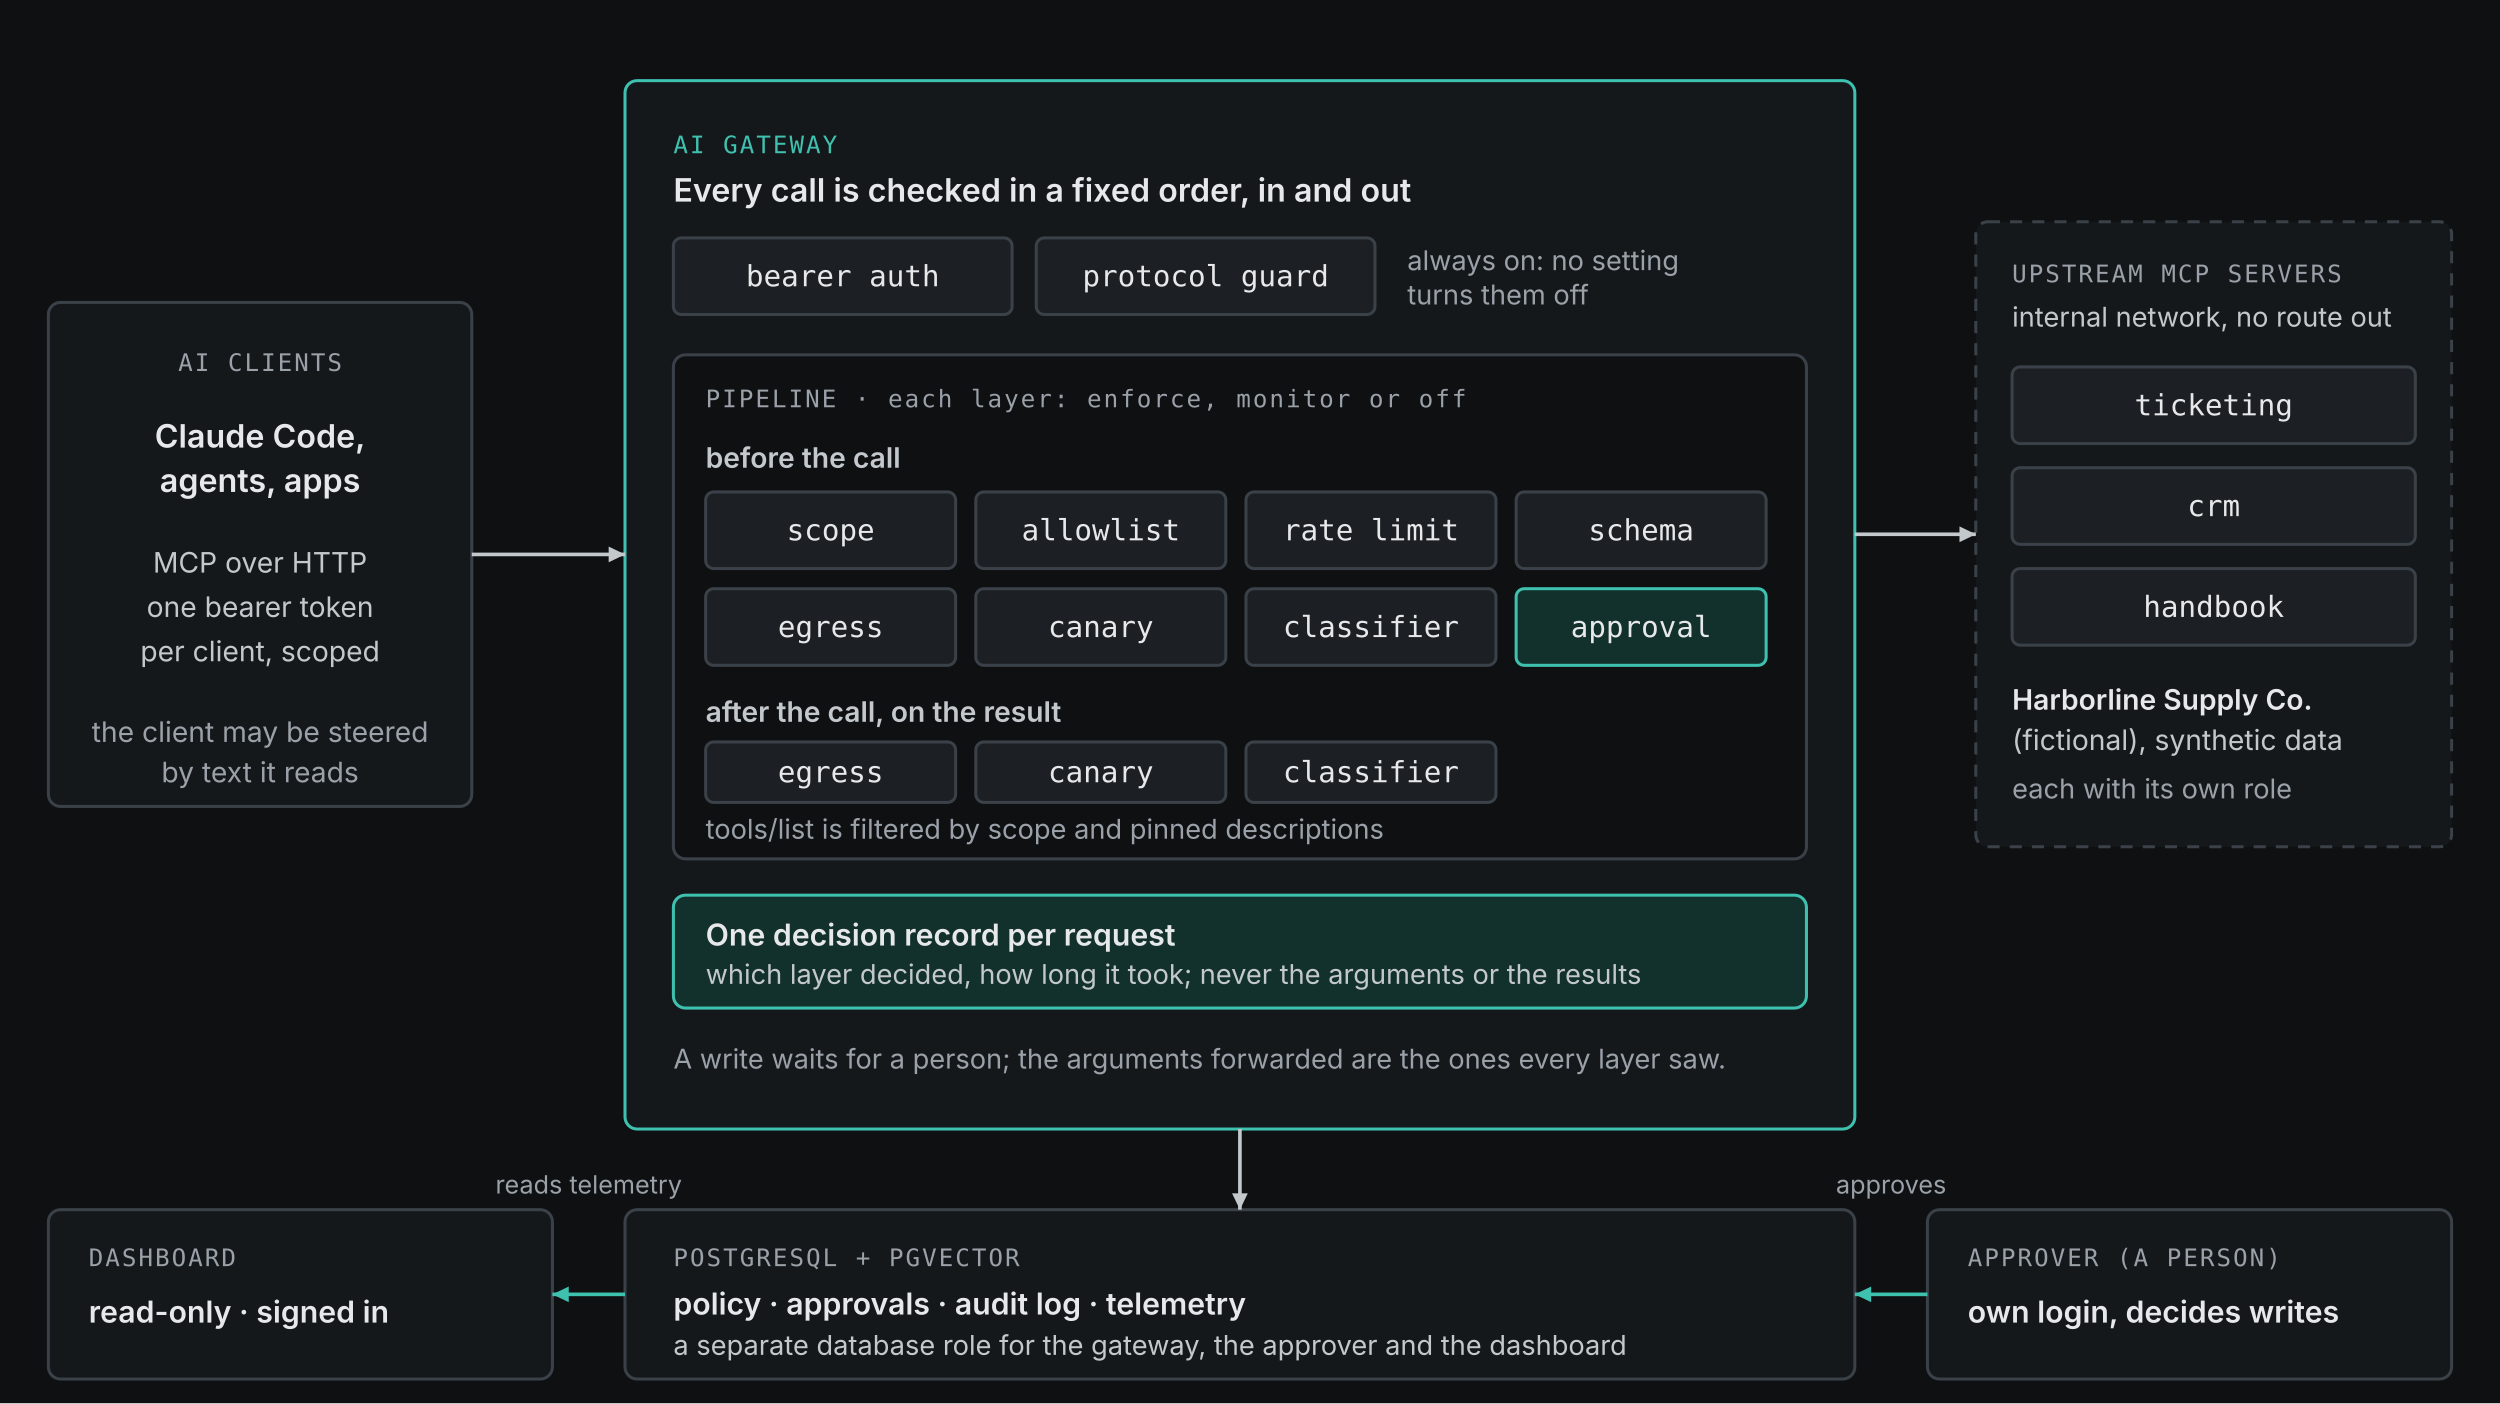
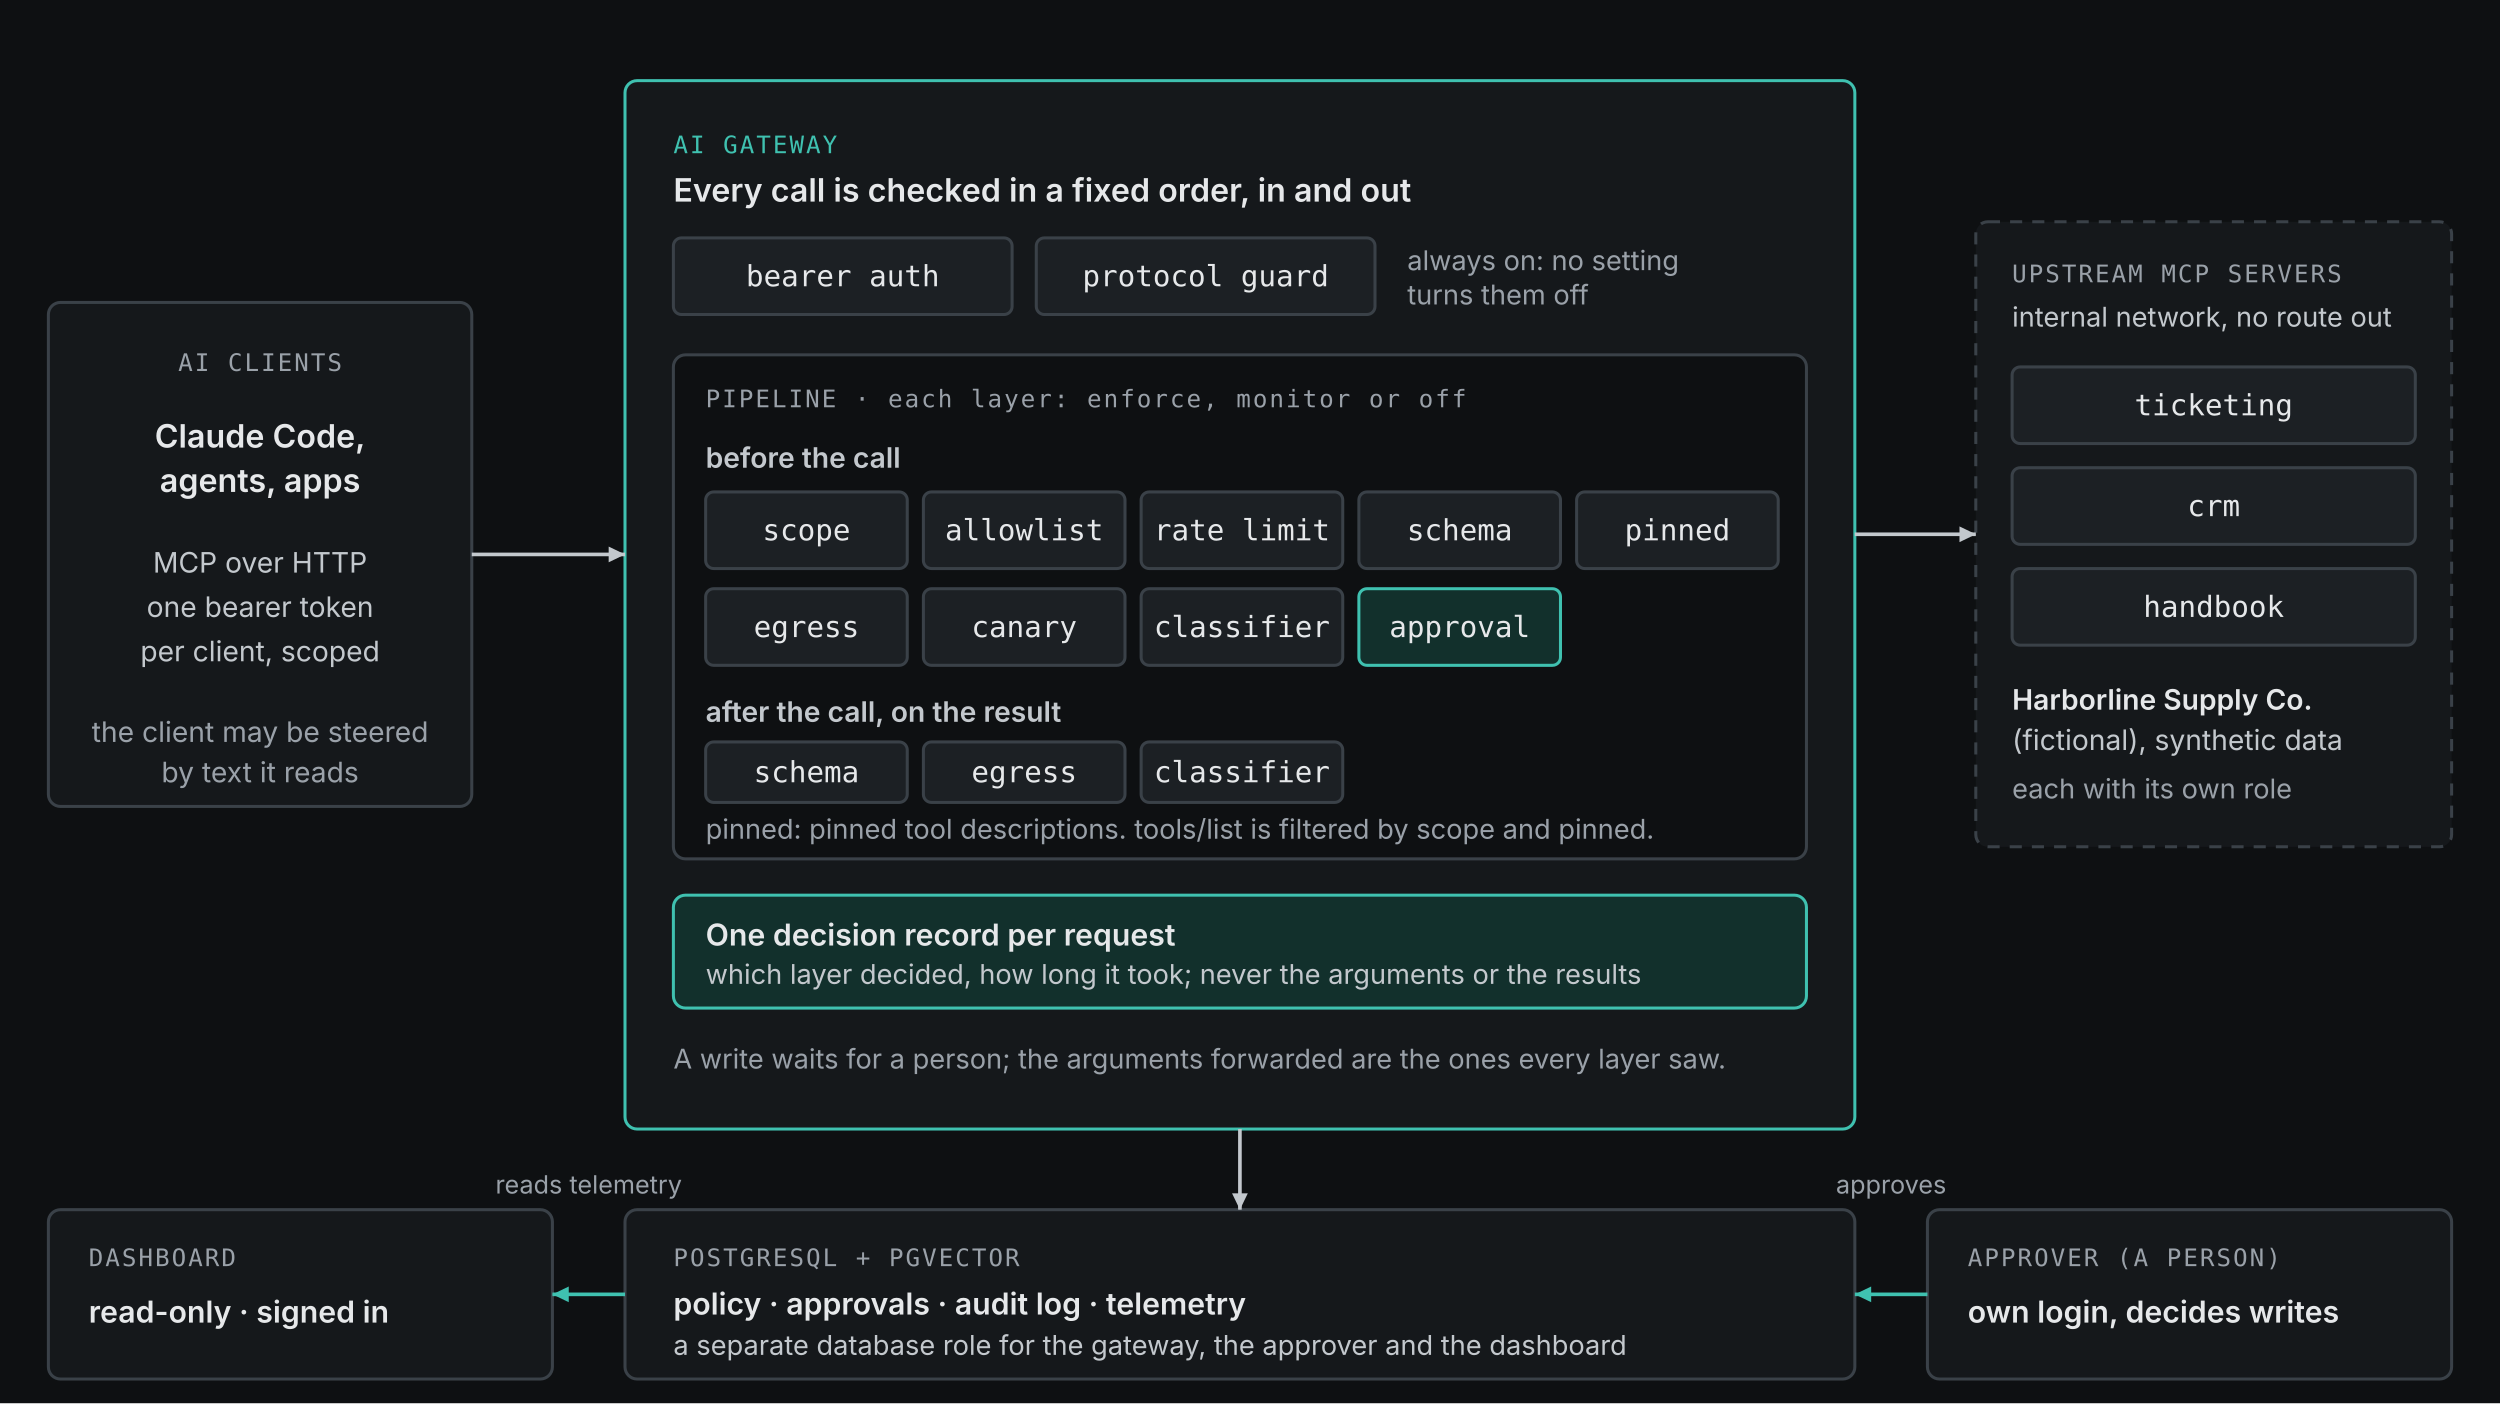
<svg xmlns="http://www.w3.org/2000/svg" viewBox="0 0 1240 696" width="1240" height="696" role="img" aria-labelledby="t d">
  <rect width="1240" height="696" fill="#0E1012" />
  <rect x="24" y="150" width="210" height="250" rx="6" fill="#15181B" stroke="#3A4148" stroke-width="1.5" />
  <text x="129" y="184" font-family="'IBM Plex Mono', ui-monospace, 'SFMono-Regular', Menlo, monospace" font-size="12" font-weight="500" fill="#9AA1A9" text-anchor="middle" letter-spacing="1">AI CLIENTS</text>
  <text x="129" y="222" font-family="'IBM Plex Sans', system-ui, -apple-system, 'Segoe UI', sans-serif" font-size="16" font-weight="600" fill="#E6E8EA" text-anchor="middle">Claude Code,</text>
  <text x="129" y="244" font-family="'IBM Plex Sans', system-ui, -apple-system, 'Segoe UI', sans-serif" font-size="16" font-weight="600" fill="#E6E8EA" text-anchor="middle">agents, apps</text>
  <text x="129" y="284" font-family="'IBM Plex Sans', system-ui, -apple-system, 'Segoe UI', sans-serif" font-size="14" font-weight="400" fill="#C3C8CD" text-anchor="middle">MCP over HTTP</text>
  <text x="129" y="306" font-family="'IBM Plex Sans', system-ui, -apple-system, 'Segoe UI', sans-serif" font-size="14" font-weight="400" fill="#C3C8CD" text-anchor="middle">one bearer token</text>
  <text x="129" y="328" font-family="'IBM Plex Sans', system-ui, -apple-system, 'Segoe UI', sans-serif" font-size="14" font-weight="400" fill="#C3C8CD" text-anchor="middle">per client, scoped</text>
  <text x="129" y="368" font-family="'IBM Plex Sans', system-ui, -apple-system, 'Segoe UI', sans-serif" font-size="14" font-weight="400" fill="#9AA1A9" text-anchor="middle">the client may be steered</text>
  <text x="129" y="388" font-family="'IBM Plex Sans', system-ui, -apple-system, 'Segoe UI', sans-serif" font-size="14" font-weight="400" fill="#9AA1A9" text-anchor="middle">by text it reads</text>
  <rect x="310" y="40" width="610" height="520" rx="6" fill="#15181B" stroke="#3FC1B0" stroke-width="1.5" />
  <text x="334" y="76" font-family="'IBM Plex Mono', ui-monospace, 'SFMono-Regular', Menlo, monospace" font-size="12" font-weight="500" fill="#3FC1B0" text-anchor="start" letter-spacing="1">AI GATEWAY</text>
  <text x="334" y="100" font-family="'IBM Plex Sans', system-ui, -apple-system, 'Segoe UI', sans-serif" font-size="16" font-weight="600" fill="#E6E8EA" text-anchor="start">Every call is checked in a fixed order, in and out</text>
  <rect x="334" y="118" width="168" height="38" rx="4" fill="#1C2024" stroke="#3A4148" stroke-width="1.5" />
  <text x="418" y="142" font-family="'IBM Plex Mono', ui-monospace, 'SFMono-Regular', Menlo, monospace" font-size="14.5" font-weight="500" fill="#E6E8EA" text-anchor="middle">bearer auth</text>
  <rect x="514" y="118" width="168" height="38" rx="4" fill="#1C2024" stroke="#3A4148" stroke-width="1.5" />
  <text x="598" y="142" font-family="'IBM Plex Mono', ui-monospace, 'SFMono-Regular', Menlo, monospace" font-size="14.5" font-weight="500" fill="#E6E8EA" text-anchor="middle">protocol guard</text>
  <text x="698" y="134" font-family="'IBM Plex Sans', system-ui, -apple-system, 'Segoe UI', sans-serif" font-size="13.5" font-weight="400" fill="#9AA1A9" text-anchor="start">always on: no setting</text>
  <text x="698" y="151" font-family="'IBM Plex Sans', system-ui, -apple-system, 'Segoe UI', sans-serif" font-size="13.5" font-weight="400" fill="#9AA1A9" text-anchor="start">turns them off</text>
  <rect x="334" y="176" width="562" height="250" rx="6" fill="#0E1012" stroke="#3A4148" stroke-width="1.5" />
  <text x="350" y="202" font-family="'IBM Plex Mono', ui-monospace, 'SFMono-Regular', Menlo, monospace" font-size="12" font-weight="500" fill="#9AA1A9" text-anchor="start" letter-spacing="1">PIPELINE  ·  each layer: enforce, monitor or off</text>
  <text x="350" y="232" font-family="'IBM Plex Sans', system-ui, -apple-system, 'Segoe UI', sans-serif" font-size="14" font-weight="600" fill="#C3C8CD" text-anchor="start">before the call</text>
-   <rect x="350" y="244" width="124" height="38" rx="4" fill="#1C2024" stroke="#3A4148" stroke-width="1.5" />
-   <text x="412" y="268" font-family="'IBM Plex Mono', ui-monospace, 'SFMono-Regular', Menlo, monospace" font-size="14.5" font-weight="500" fill="#E6E8EA" text-anchor="middle">scope</text>
-   <rect x="484" y="244" width="124" height="38" rx="4" fill="#1C2024" stroke="#3A4148" stroke-width="1.5" />
-   <text x="546" y="268" font-family="'IBM Plex Mono', ui-monospace, 'SFMono-Regular', Menlo, monospace" font-size="14.5" font-weight="500" fill="#E6E8EA" text-anchor="middle">allowlist</text>
-   <rect x="618" y="244" width="124" height="38" rx="4" fill="#1C2024" stroke="#3A4148" stroke-width="1.5" />
-   <text x="680" y="268" font-family="'IBM Plex Mono', ui-monospace, 'SFMono-Regular', Menlo, monospace" font-size="14.5" font-weight="500" fill="#E6E8EA" text-anchor="middle">rate limit</text>
-   <rect x="752" y="244" width="124" height="38" rx="4" fill="#1C2024" stroke="#3A4148" stroke-width="1.5" />
-   <text x="814" y="268" font-family="'IBM Plex Mono', ui-monospace, 'SFMono-Regular', Menlo, monospace" font-size="14.5" font-weight="500" fill="#E6E8EA" text-anchor="middle">schema</text>
-   <rect x="350" y="292" width="124" height="38" rx="4" fill="#1C2024" stroke="#3A4148" stroke-width="1.5" />
-   <text x="412" y="316" font-family="'IBM Plex Mono', ui-monospace, 'SFMono-Regular', Menlo, monospace" font-size="14.5" font-weight="500" fill="#E6E8EA" text-anchor="middle">egress</text>
-   <rect x="484" y="292" width="124" height="38" rx="4" fill="#1C2024" stroke="#3A4148" stroke-width="1.5" />
-   <text x="546" y="316" font-family="'IBM Plex Mono', ui-monospace, 'SFMono-Regular', Menlo, monospace" font-size="14.5" font-weight="500" fill="#E6E8EA" text-anchor="middle">canary</text>
-   <rect x="618" y="292" width="124" height="38" rx="4" fill="#1C2024" stroke="#3A4148" stroke-width="1.5" />
-   <text x="680" y="316" font-family="'IBM Plex Mono', ui-monospace, 'SFMono-Regular', Menlo, monospace" font-size="14.5" font-weight="500" fill="#E6E8EA" text-anchor="middle">classifier</text>
-   <rect x="752" y="292" width="124" height="38" rx="4" fill="#12302C" stroke="#3FC1B0" stroke-width="1.5" />
-   <text x="814" y="316" font-family="'IBM Plex Mono', ui-monospace, 'SFMono-Regular', Menlo, monospace" font-size="14.5" font-weight="500" fill="#E6E8EA" text-anchor="middle">approval</text>
+   <rect x="350" y="244" width="100" height="38" rx="4" fill="#1C2024" stroke="#3A4148" stroke-width="1.5" />
+   <text x="400" y="268" font-family="'IBM Plex Mono', ui-monospace, 'SFMono-Regular', Menlo, monospace" font-size="14.5" font-weight="500" fill="#E6E8EA" text-anchor="middle">scope</text>
+   <rect x="458" y="244" width="100" height="38" rx="4" fill="#1C2024" stroke="#3A4148" stroke-width="1.5" />
+   <text x="508" y="268" font-family="'IBM Plex Mono', ui-monospace, 'SFMono-Regular', Menlo, monospace" font-size="14.5" font-weight="500" fill="#E6E8EA" text-anchor="middle">allowlist</text>
+   <rect x="566" y="244" width="100" height="38" rx="4" fill="#1C2024" stroke="#3A4148" stroke-width="1.5" />
+   <text x="616" y="268" font-family="'IBM Plex Mono', ui-monospace, 'SFMono-Regular', Menlo, monospace" font-size="14.5" font-weight="500" fill="#E6E8EA" text-anchor="middle">rate limit</text>
+   <rect x="674" y="244" width="100" height="38" rx="4" fill="#1C2024" stroke="#3A4148" stroke-width="1.5" />
+   <text x="724" y="268" font-family="'IBM Plex Mono', ui-monospace, 'SFMono-Regular', Menlo, monospace" font-size="14.5" font-weight="500" fill="#E6E8EA" text-anchor="middle">schema</text>
+   <rect x="782" y="244" width="100" height="38" rx="4" fill="#1C2024" stroke="#3A4148" stroke-width="1.5" />
+   <text x="832" y="268" font-family="'IBM Plex Mono', ui-monospace, 'SFMono-Regular', Menlo, monospace" font-size="14.5" font-weight="500" fill="#E6E8EA" text-anchor="middle">pinned</text>
+   <rect x="350" y="292" width="100" height="38" rx="4" fill="#1C2024" stroke="#3A4148" stroke-width="1.5" />
+   <text x="400" y="316" font-family="'IBM Plex Mono', ui-monospace, 'SFMono-Regular', Menlo, monospace" font-size="14.5" font-weight="500" fill="#E6E8EA" text-anchor="middle">egress</text>
+   <rect x="458" y="292" width="100" height="38" rx="4" fill="#1C2024" stroke="#3A4148" stroke-width="1.5" />
+   <text x="508" y="316" font-family="'IBM Plex Mono', ui-monospace, 'SFMono-Regular', Menlo, monospace" font-size="14.5" font-weight="500" fill="#E6E8EA" text-anchor="middle">canary</text>
+   <rect x="566" y="292" width="100" height="38" rx="4" fill="#1C2024" stroke="#3A4148" stroke-width="1.5" />
+   <text x="616" y="316" font-family="'IBM Plex Mono', ui-monospace, 'SFMono-Regular', Menlo, monospace" font-size="14.5" font-weight="500" fill="#E6E8EA" text-anchor="middle">classifier</text>
+   <rect x="674" y="292" width="100" height="38" rx="4" fill="#12302C" stroke="#3FC1B0" stroke-width="1.5" />
+   <text x="724" y="316" font-family="'IBM Plex Mono', ui-monospace, 'SFMono-Regular', Menlo, monospace" font-size="14.5" font-weight="500" fill="#E6E8EA" text-anchor="middle">approval</text>
  <text x="350" y="358" font-family="'IBM Plex Sans', system-ui, -apple-system, 'Segoe UI', sans-serif" font-size="14" font-weight="600" fill="#C3C8CD" text-anchor="start">after the call, on the result</text>
-   <rect x="350" y="368" width="124" height="30" rx="4" fill="#1C2024" stroke="#3A4148" stroke-width="1.5" />
-   <text x="412" y="388" font-family="'IBM Plex Mono', ui-monospace, 'SFMono-Regular', Menlo, monospace" font-size="14.5" font-weight="500" fill="#E6E8EA" text-anchor="middle">egress</text>
-   <rect x="484" y="368" width="124" height="30" rx="4" fill="#1C2024" stroke="#3A4148" stroke-width="1.5" />
-   <text x="546" y="388" font-family="'IBM Plex Mono', ui-monospace, 'SFMono-Regular', Menlo, monospace" font-size="14.5" font-weight="500" fill="#E6E8EA" text-anchor="middle">canary</text>
-   <rect x="618" y="368" width="124" height="30" rx="4" fill="#1C2024" stroke="#3A4148" stroke-width="1.5" />
-   <text x="680" y="388" font-family="'IBM Plex Mono', ui-monospace, 'SFMono-Regular', Menlo, monospace" font-size="14.5" font-weight="500" fill="#E6E8EA" text-anchor="middle">classifier</text>
-   <text x="350" y="416" font-family="'IBM Plex Sans', system-ui, -apple-system, 'Segoe UI', sans-serif" font-size="13.5" font-weight="400" fill="#9AA1A9" text-anchor="start">tools/list is filtered by scope and pinned descriptions</text>
+   <rect x="350" y="368" width="100" height="30" rx="4" fill="#1C2024" stroke="#3A4148" stroke-width="1.5" />
+   <text x="400" y="388" font-family="'IBM Plex Mono', ui-monospace, 'SFMono-Regular', Menlo, monospace" font-size="14.5" font-weight="500" fill="#E6E8EA" text-anchor="middle">schema</text>
+   <rect x="458" y="368" width="100" height="30" rx="4" fill="#1C2024" stroke="#3A4148" stroke-width="1.5" />
+   <text x="508" y="388" font-family="'IBM Plex Mono', ui-monospace, 'SFMono-Regular', Menlo, monospace" font-size="14.5" font-weight="500" fill="#E6E8EA" text-anchor="middle">egress</text>
+   <rect x="566" y="368" width="100" height="30" rx="4" fill="#1C2024" stroke="#3A4148" stroke-width="1.5" />
+   <text x="616" y="388" font-family="'IBM Plex Mono', ui-monospace, 'SFMono-Regular', Menlo, monospace" font-size="14.5" font-weight="500" fill="#E6E8EA" text-anchor="middle">classifier</text>
+   <text x="350" y="416" font-family="'IBM Plex Sans', system-ui, -apple-system, 'Segoe UI', sans-serif" font-size="13.5" font-weight="400" fill="#9AA1A9" text-anchor="start">pinned: pinned tool descriptions. tools/list is filtered by scope and pinned.</text>
  <rect x="334" y="444" width="562" height="56" rx="6" fill="#12302C" stroke="#3FC1B0" stroke-width="1.5" />
  <text x="350" y="469" font-family="'IBM Plex Sans', system-ui, -apple-system, 'Segoe UI', sans-serif" font-size="15" font-weight="600" fill="#E6E8EA" text-anchor="start">One decision record per request</text>
  <text x="350" y="488" font-family="'IBM Plex Sans', system-ui, -apple-system, 'Segoe UI', sans-serif" font-size="13.5" font-weight="400" fill="#C3C8CD" text-anchor="start">which layer decided, how long it took; never the arguments or the results</text>
  <text x="334" y="530" font-family="'IBM Plex Sans', system-ui, -apple-system, 'Segoe UI', sans-serif" font-size="13.5" font-weight="400" fill="#9AA1A9" text-anchor="start">A write waits for a person; the arguments forwarded are the ones every layer saw.</text>
  <rect x="980" y="110" width="236" height="310" rx="6" fill="#15181B" stroke="#3A4148" stroke-width="1.5" stroke-dasharray="6 5" />
  <text x="998" y="140" font-family="'IBM Plex Mono', ui-monospace, 'SFMono-Regular', Menlo, monospace" font-size="12" font-weight="500" fill="#9AA1A9" text-anchor="start" letter-spacing="1">UPSTREAM MCP SERVERS</text>
  <text x="998" y="162" font-family="'IBM Plex Sans', system-ui, -apple-system, 'Segoe UI', sans-serif" font-size="13.5" font-weight="400" fill="#C3C8CD" text-anchor="start">internal network, no route out</text>
  <rect x="998" y="182" width="200" height="38" rx="4" fill="#1C2024" stroke="#3A4148" stroke-width="1.5" />
  <text x="1098" y="206" font-family="'IBM Plex Mono', ui-monospace, 'SFMono-Regular', Menlo, monospace" font-size="14.5" font-weight="500" fill="#E6E8EA" text-anchor="middle">ticketing</text>
  <rect x="998" y="232" width="200" height="38" rx="4" fill="#1C2024" stroke="#3A4148" stroke-width="1.5" />
  <text x="1098" y="256" font-family="'IBM Plex Mono', ui-monospace, 'SFMono-Regular', Menlo, monospace" font-size="14.5" font-weight="500" fill="#E6E8EA" text-anchor="middle">crm</text>
  <rect x="998" y="282" width="200" height="38" rx="4" fill="#1C2024" stroke="#3A4148" stroke-width="1.5" />
  <text x="1098" y="306" font-family="'IBM Plex Mono', ui-monospace, 'SFMono-Regular', Menlo, monospace" font-size="14.5" font-weight="500" fill="#E6E8EA" text-anchor="middle">handbook</text>
  <text x="998" y="352" font-family="'IBM Plex Sans', system-ui, -apple-system, 'Segoe UI', sans-serif" font-size="14" font-weight="600" fill="#E6E8EA" text-anchor="start">Harborline Supply Co.</text>
  <text x="998" y="372" font-family="'IBM Plex Sans', system-ui, -apple-system, 'Segoe UI', sans-serif" font-size="14" font-weight="400" fill="#C3C8CD" text-anchor="start">(fictional), synthetic data</text>
  <text x="998" y="396" font-family="'IBM Plex Sans', system-ui, -apple-system, 'Segoe UI', sans-serif" font-size="13.5" font-weight="400" fill="#9AA1A9" text-anchor="start">each with its own role</text>
  <rect x="310" y="600" width="610" height="84" rx="6" fill="#15181B" stroke="#3A4148" stroke-width="1.5" />
  <text x="334" y="628" font-family="'IBM Plex Mono', ui-monospace, 'SFMono-Regular', Menlo, monospace" font-size="12" font-weight="500" fill="#9AA1A9" text-anchor="start" letter-spacing="1">POSTGRESQL + PGVECTOR</text>
  <text x="334" y="652" font-family="'IBM Plex Sans', system-ui, -apple-system, 'Segoe UI', sans-serif" font-size="15" font-weight="600" fill="#E6E8EA" text-anchor="start">policy · approvals · audit log · telemetry</text>
  <text x="334" y="672" font-family="'IBM Plex Sans', system-ui, -apple-system, 'Segoe UI', sans-serif" font-size="13.5" font-weight="400" fill="#C3C8CD" text-anchor="start">a separate database role for the gateway, the approver and the dashboard</text>
  <rect x="24" y="600" width="250" height="84" rx="6" fill="#15181B" stroke="#3A4148" stroke-width="1.5" />
  <text x="44" y="628" font-family="'IBM Plex Mono', ui-monospace, 'SFMono-Regular', Menlo, monospace" font-size="12" font-weight="500" fill="#9AA1A9" text-anchor="start" letter-spacing="1">DASHBOARD</text>
  <text x="44" y="656" font-family="'IBM Plex Sans', system-ui, -apple-system, 'Segoe UI', sans-serif" font-size="15" font-weight="600" fill="#E6E8EA" text-anchor="start">read-only · signed in</text>
  <rect x="956" y="600" width="260" height="84" rx="6" fill="#15181B" stroke="#3A4148" stroke-width="1.5" />
  <text x="976" y="628" font-family="'IBM Plex Mono', ui-monospace, 'SFMono-Regular', Menlo, monospace" font-size="12" font-weight="500" fill="#9AA1A9" text-anchor="start" letter-spacing="1">APPROVER (A PERSON)</text>
  <text x="976" y="656" font-family="'IBM Plex Sans', system-ui, -apple-system, 'Segoe UI', sans-serif" font-size="15" font-weight="600" fill="#E6E8EA" text-anchor="start">own login, decides writes</text>
  <polyline points="234,275 310,275" fill="none" stroke="#C3C8CD" stroke-width="1.8" />
  <polygon points="310,275 301.9,271.1 301.9,278.9" fill="#C3C8CD" />
  <polyline points="920,265 980,265" fill="none" stroke="#C3C8CD" stroke-width="1.8" />
  <polygon points="980,265 971.9,261.1 971.9,268.9" fill="#C3C8CD" />
  <polyline points="615,560 615,600" fill="none" stroke="#C3C8CD" stroke-width="1.8" />
  <polygon points="615,600 618.9,591.9 611.1,591.9" fill="#C3C8CD" />
  <polyline points="310,642 274,642" fill="none" stroke="#3FC1B0" stroke-width="1.8" />
  <polygon points="274,642 282.1,645.9 282.1,638.1" fill="#3FC1B0" />
  <polyline points="956,642 920,642" fill="none" stroke="#3FC1B0" stroke-width="1.8" />
  <polygon points="920,642 928.1,645.9 928.1,638.1" fill="#3FC1B0" />
  <text x="292" y="592" font-family="'IBM Plex Sans', system-ui, -apple-system, 'Segoe UI', sans-serif" font-size="12.5" font-weight="400" fill="#9AA1A9" text-anchor="middle">reads telemetry</text>
  <text x="938" y="592" font-family="'IBM Plex Sans', system-ui, -apple-system, 'Segoe UI', sans-serif" font-size="12.5" font-weight="400" fill="#9AA1A9" text-anchor="middle">approves</text>
</svg>
